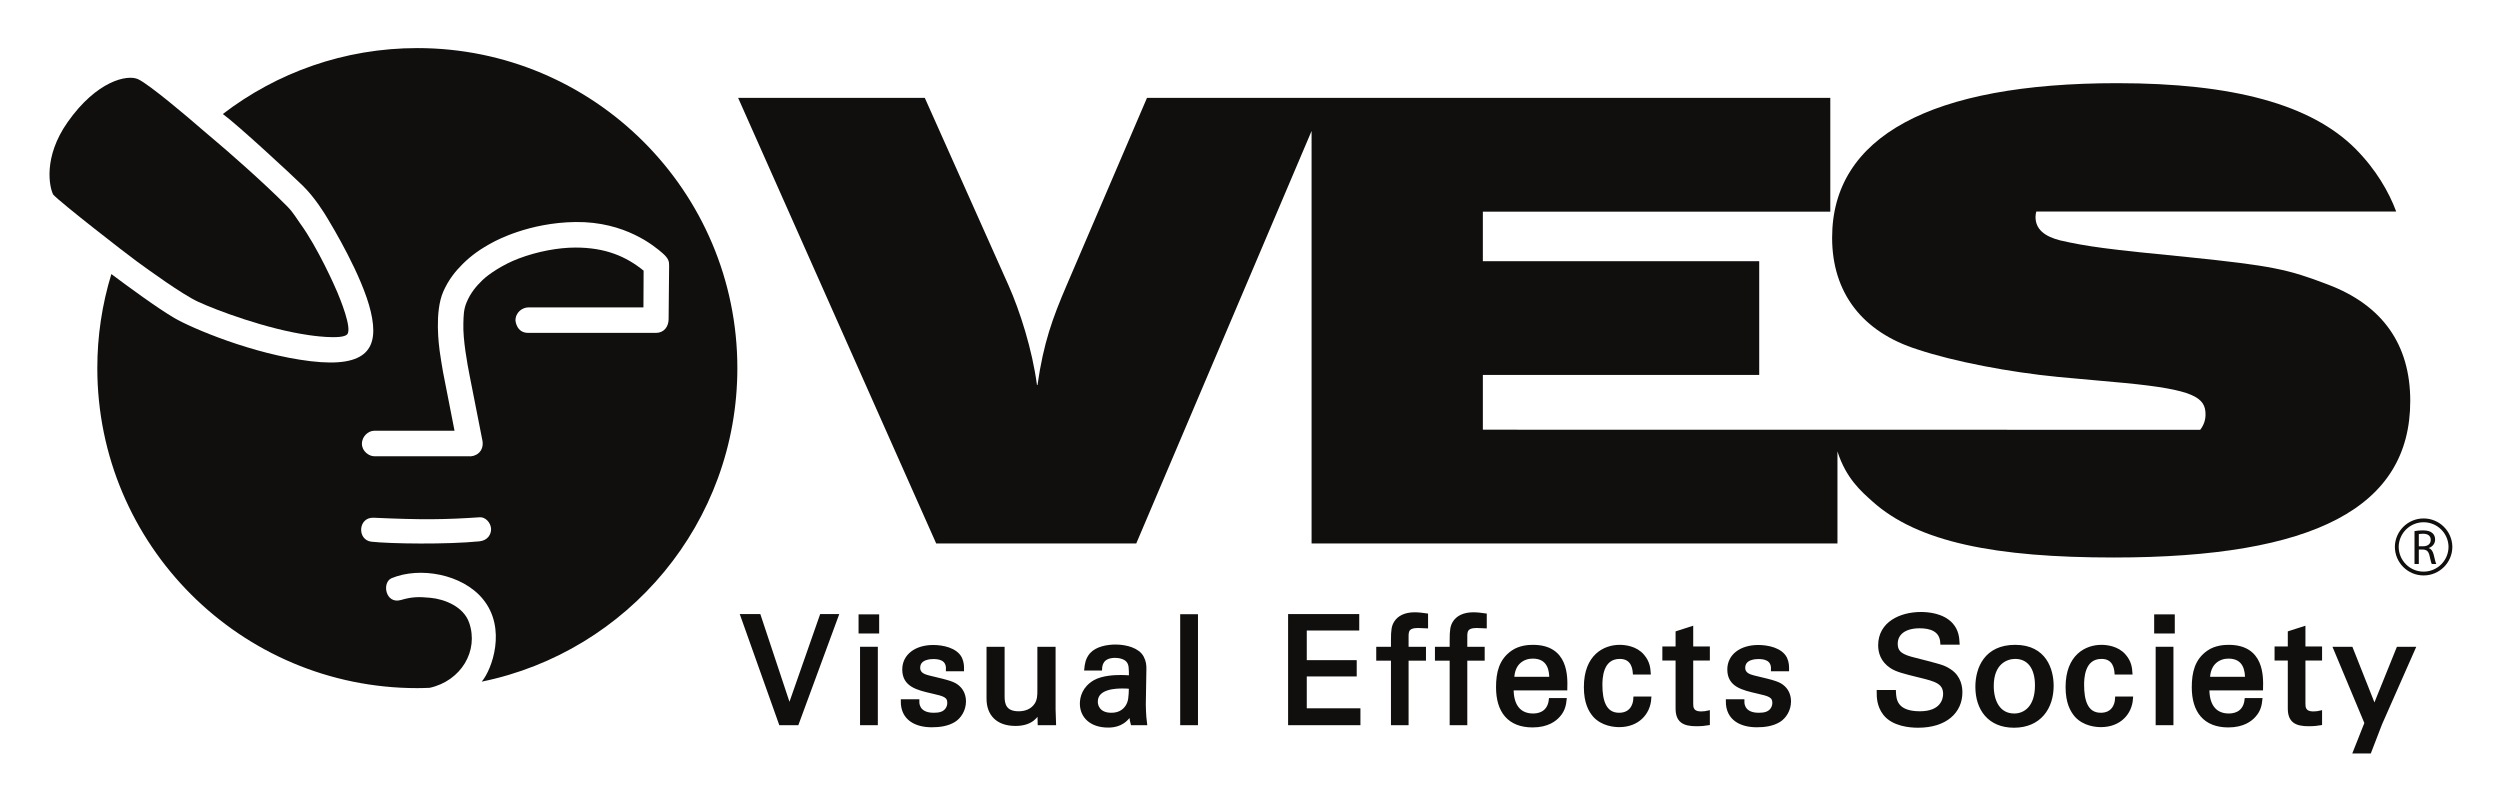
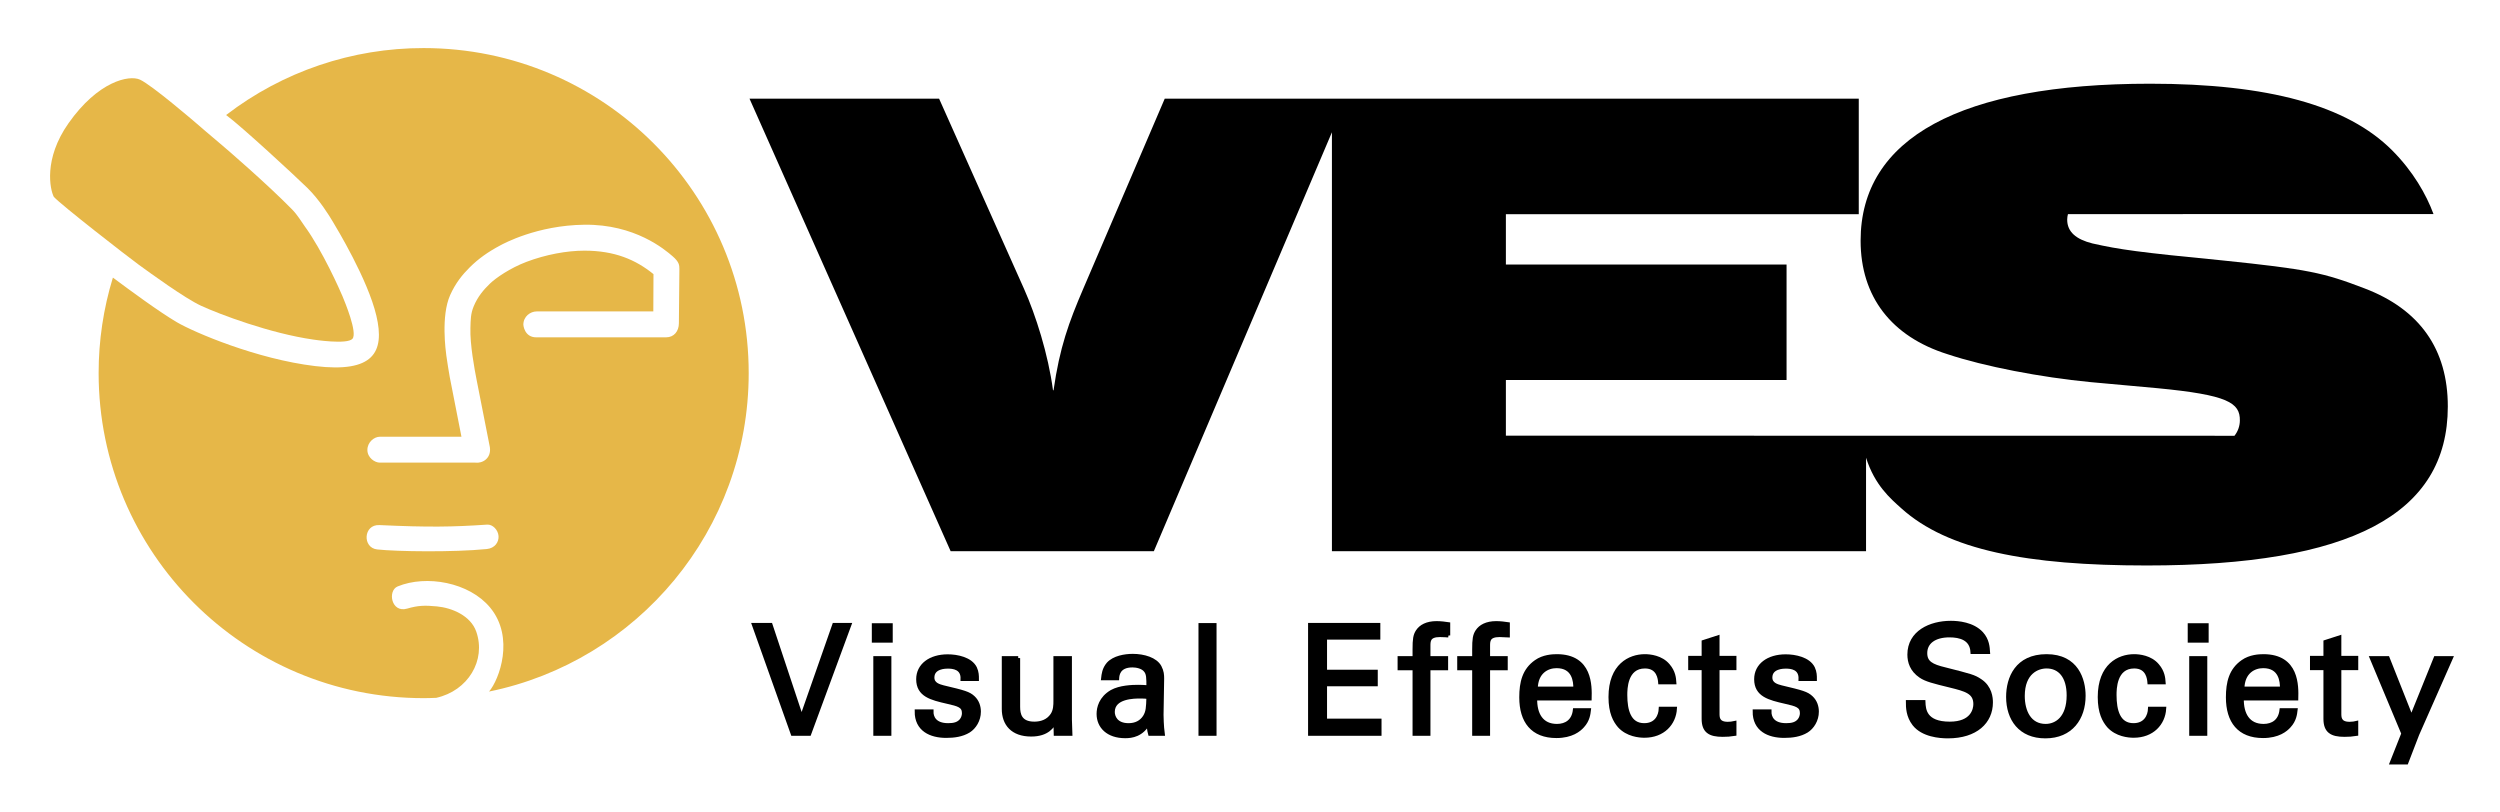
- <svg xmlns="http://www.w3.org/2000/svg" role="img" viewBox="-17.32 -16.82 874.64 280.14">
-   <path fill="#100f0d" fill-rule="evenodd" d="M212.19 99.641h-44.725c-4.166 0-4.445-4.338-4.445-4.338 0-2.872 2.43-4.586 4.584-4.586h40.188c0-.834.059-12.244.059-12.848-6.158-5-13.392-8.081-23.81-8.081-6.012 0-13.28 1.337-19.909 3.844-5.693 2.153-10.603 5.573-12.57 7.467-2.222 2.133-4.277 4.55-5.66 7.916-1.045 2.537-1.02 4.524-1.111 7.361-.184 5.697 1.412 14.23 2.153 18.022.739 3.8 4.548 23.093 4.548 23.093.552 3.866-2.597 5.644-5.027 5.31h-32.892c-1.737 0-4.271-1.696-4.271-4.372 0-2.673 2.325-4.55 4.306-4.55h28.093c-.176-.936-3.82-19.375-4.03-20.556-.208-1.18-1.008-5.938-1.18-7.398-.174-1.457-1.91-13.61 1.318-20.834 1.87-4.178 4.236-7.058 6.738-9.548 3.009-2.992 6.316-5.336 10.522-7.57 1.111-.592 12.639-6.912 28.959-7.118 17.43-.223 27.745 8.542 30.455 10.902 2.201 1.922 2.292 2.988 2.292 4.342 0 1.353-.175 15.938-.175 18.681 0 2.743-1.667 4.861-4.41 4.861zm-61.774 72.926c-11.457 1.14-31.01.868-37.747.137-5.139-.557-4.791-8.647.754-8.392 16.877.776 25.182.656 37.134-.162 1.874-.13 3.771 1.8 3.92 3.938.144 2.055-1.236 4.195-4.061 4.479zM128.687.004c-25.597 0-49.183 8.599-68.043 23.055l.09.084C65.917 26.94 84.44 44.07 88.606 48.145c4.166 4.075 7.594 9.63 8.797 11.667 1.203 2.04 12.037 19.816 15 32.41 2.964 12.594-1.018 19.723-21.112 17.317-20.094-2.408-41.578-11.574-47.598-15.094-6.016-3.518-16.203-11.018-22.037-15.37l-.015-.01a111.935 111.935 0 0 0-4.914 32.9c0 61.832 50.126 111.96 111.96 111.96 1.453 0 2.889-.052 4.326-.108 10.951-2.428 17.255-12.92 13.791-22.813-1.947-5.554-8.452-8.195-13.544-8.681-4.172-.398-6.458-.347-10.279.764-5.468 1.586-6.804-6.182-3.262-7.642 9.861-4.06 24.654-1.46 31.877 7.293 8.505 10.3 3.155 24.774-.387 28.92 51.042-10.42 89.439-55.571 89.439-109.693 0-61.834-50.125-111.961-111.96-111.961" />
-   <path fill="#100f0d" fill-rule="evenodd" d="M51.983 88.752c6.314 2.917 23.798 9.535 38.705 11.667 0 0 11.669 1.804 13.474-.279 1.806-2.084-2.64-12.735-3.426-14.63-.787-1.898-6.897-15.743-13.056-24.17-1.119-1.53-2.377-3.77-4.305-5.743-8.612-8.796-22.972-21.189-24.68-22.59-2.081-1.716-8.665-7.396-8.665-7.396S35.037 12.725 30.963 10.873c-3.746-1.702-14.448.558-24.633 15.05-8.656 12.316-6.342 22.824-5.046 25.324 2.502 2.778 25.373 20.556 29.26 23.381 3.89 2.824 15.838 11.53 21.439 14.124" />
-   <path fill="#100f0d" d="M797.117 82.733c-14.025-5.37-19.426-6.548-48.908-9.596-28.804-2.794-35.36-3.737-44.713-5.841-5.615-1.415-8.677-3.975-8.677-8.199 0-.66.109-1.288.258-1.901L821 57.18c-2.498-6.737-7.022-14.7-14.27-21.972-15.446-15.439-42.617-22.93-83.35-22.93-65.312 0-99.723 18.722-99.723 54.075 0 19.208 10.539 33.014 29.967 39.108 12.634 4.207 32.078 7.946 49.142 9.596l23.19 2.104c24.109 2.325 28.46 4.971 28.341 11.2-.032 1.9-.667 3.644-1.86 5.184l-250.97-.033V114.35h96.683V74.552h-96.684V57.228H623.02V17.429H383.956l-28.097 65.54c-4.916 11.466-8.1 20.135-10.204 34.899h-.19c-1.637-12.407-5.992-25.993-9.965-34.899l-29.27-65.54h-65.31l69.29 155.882h69.997l61.337-144.307v144.307h183.981v-32.198c3.031 9.487 8.339 13.995 12.187 17.451 15.943 14.37 43.293 19.662 84.497 19.662 70.244 0 103.712-17.558 103.712-54.769 0-19.645-9.596-33.466-28.804-40.724M261.515 236.226h-5.72l-13.364-37.542h5.772l10.66 32.083 11.232-32.083h5.252l-13.832 37.542" />
-   <path fill="none" stroke="#100f0d" stroke-width="1.333" d="M261.515 236.226h-5.72l-13.364-37.542h5.772l10.66 32.083 11.232-32.083h5.252z" />
-   <path fill="#100f0d" d="M284.239 210.123h4.888v26.103h-4.888zm-.52-11.336h5.876v5.356h-5.876v-5.356" />
-   <path fill="none" stroke="#100f0d" stroke-width="1.333" d="M284.239 210.123h4.888v26.103h-4.888zm-.52-11.336h5.876v5.356h-5.876z" />
-   <path fill="#100f0d" d="M303.635 228.479c-.052 1.976.988 4.732 5.72 4.732 2.028 0 3.536-.364 4.576-1.664.52-.676.832-1.56.832-2.444 0-2.548-1.82-3.015-5.72-3.9-5.46-1.248-10.036-2.339-10.036-7.8 0-4.784 4.16-7.904 10.192-7.904 3.276 0 7.852.936 9.412 4.056.676 1.456.676 2.704.676 3.795h-4.992c.156-3.951-3.276-4.262-5.044-4.262-.728 0-5.304 0-5.304 3.743 0 2.392 2.34 2.964 3.692 3.328 7.228 1.716 8.788 2.132 10.348 3.588 1.456 1.352 1.976 3.173 1.976 4.836 0 2.912-1.612 5.408-3.536 6.604-2.288 1.404-5.044 1.768-7.748 1.768-5.304 0-10.244-2.184-10.192-8.476h5.148" />
-   <path fill="none" stroke="#100f0d" stroke-width="1.333" d="M303.635 228.479c-.052 1.976.988 4.732 5.72 4.732 2.028 0 3.536-.364 4.576-1.664.52-.676.832-1.56.832-2.444 0-2.548-1.82-3.015-5.72-3.9-5.46-1.248-10.036-2.339-10.036-7.8 0-4.784 4.16-7.904 10.192-7.904 3.276 0 7.852.936 9.412 4.056.676 1.456.676 2.704.676 3.795h-4.992c.156-3.951-3.276-4.262-5.044-4.262-.728 0-5.304 0-5.304 3.743 0 2.392 2.34 2.964 3.692 3.328 7.228 1.716 8.788 2.132 10.348 3.588 1.456 1.352 1.976 3.173 1.976 4.836 0 2.912-1.612 5.408-3.536 6.604-2.288 1.404-5.044 1.768-7.748 1.768-5.304 0-10.244-2.184-10.192-8.476z" />
-   <path fill="#100f0d" d="M333.483 210.123v16.797c0 2.547.572 5.77 5.564 5.77 2.444 0 4.73-.831 6.136-2.911 1.092-1.56 1.092-3.588 1.092-4.888v-14.768h5.042v21.215c0 .52.104 3.433.156 4.888h-5.094l-.104-4.471c-.938 1.82-2.704 4.732-8.322 4.732-6.448 0-9.462-3.692-9.462-8.84v-17.524h4.992" />
-   <path fill="none" stroke="#100f0d" stroke-width="1.333" d="M333.483 210.123v16.797c0 2.547.572 5.77 5.564 5.77 2.444 0 4.73-.831 6.136-2.911 1.092-1.56 1.092-3.588 1.092-4.888v-14.768h5.042v21.215c0 .52.104 3.433.156 4.888h-5.094l-.104-4.471c-.938 1.82-2.704 4.732-8.322 4.732-6.448 0-9.462-3.692-9.462-8.84v-17.524z" />
-   <path fill="#100f0d" d="M375.499 223.383c-1.978 0-9.414 0-9.414 5.304 0 1.663 1.04 4.524 5.41 4.524 2.494 0 4.366-.988 5.562-2.808 1.092-1.768 1.144-3.224 1.248-6.865a21.695 21.695 0 0 0-2.806-.155zm3.378 12.843c-.364-1.3-.468-2.547-.468-3.9-2.34 4.317-5.876 4.733-8.06 4.733-5.98 0-9.204-3.38-9.204-7.697 0-2.08.728-5.407 4.578-7.643 2.806-1.56 6.968-1.716 9.046-1.716 1.248 0 2.028.052 3.536.156 0-3.224 0-4.627-.936-5.772-.988-1.3-3.118-1.716-4.524-1.716-4.94 0-5.2 3.38-5.252 4.42h-4.888c.156-1.353.312-3.17 1.822-4.94 1.974-2.183 5.668-2.808 8.422-2.808 3.796 0 7.852 1.195 9.256 3.85.832 1.559.884 2.806.884 4.003l-.208 12.479c0 .416.052 3.9.416 6.551h-4.42" />
-   <path fill="none" stroke="#100f0d" stroke-width="1.333" d="M375.499 223.383c-1.978 0-9.414 0-9.414 5.304 0 1.663 1.04 4.524 5.41 4.524 2.494 0 4.366-.988 5.562-2.808 1.092-1.768 1.144-3.224 1.248-6.865a21.695 21.695 0 0 0-2.806-.155zm3.378 12.843c-.364-1.3-.468-2.547-.468-3.9-2.34 4.317-5.876 4.733-8.06 4.733-5.98 0-9.204-3.38-9.204-7.697 0-2.08.728-5.407 4.578-7.643 2.806-1.56 6.968-1.716 9.046-1.716 1.248 0 2.028.052 3.536.156 0-3.224 0-4.627-.936-5.772-.988-1.3-3.118-1.716-4.524-1.716-4.94 0-5.2 3.38-5.252 4.42h-4.888c.156-1.353.312-3.17 1.822-4.94 1.974-2.183 5.668-2.808 8.422-2.808 3.796 0 7.852 1.195 9.256 3.85.832 1.559.884 2.806.884 4.003l-.208 12.479c0 .416.052 3.9.416 6.551z" />
-   <path fill="#100f0d" d="M396.245 198.735h4.888v37.491h-4.888v-37.491" />
-   <path fill="none" stroke="#100f0d" stroke-width="1.333" d="M396.245 198.735h4.888v37.491h-4.888z" />
-   <path fill="#100f0d" d="M433.996 198.684h23.557v4.419h-18.357v11.701h17.472v4.367h-17.472v12.48h18.772v4.575h-23.972v-37.542" />
-   <path fill="none" stroke="#100f0d" stroke-width="1.333" d="M433.996 198.684h23.557v4.419h-18.357v11.701h17.472v4.367h-17.472v12.48h18.772v4.575h-23.972z" />
-   <path fill="#100f0d" d="M481.63 202.323a47.27 47.27 0 0 0-2.86-.104c-3.954 0-3.954 1.977-3.954 3.796v4.108h6.084v3.536h-6.084v22.567h-4.836V213.66h-5.148v-3.536h5.148v-2.964c0-3.588.21-4.888 1.092-6.239 1.093-1.665 3.172-2.861 6.552-2.861 1.404 0 2.963.208 4.005.364v3.9" />
-   <path fill="none" stroke="#100f0d" stroke-width="1.333" d="M481.63 202.323a47.27 47.27 0 0 0-2.86-.104c-3.954 0-3.954 1.977-3.954 3.796v4.108h6.084v3.536h-6.084v22.567h-4.836V213.66h-5.148v-3.536h5.148v-2.964c0-3.588.21-4.888 1.092-6.239 1.093-1.665 3.172-2.861 6.552-2.861 1.404 0 2.963.208 4.005.364z" />
-   <path fill="#100f0d" d="M502.168 202.323a47.23 47.23 0 0 0-2.86-.104c-3.952 0-3.952 1.977-3.952 3.796v4.108h6.083v3.536h-6.083v22.567h-4.836V213.66h-5.15v-3.536h5.15v-2.964c0-3.588.208-4.888 1.09-6.239 1.094-1.665 3.173-2.861 6.553-2.861 1.404 0 2.964.208 4.005.364v3.9" />
-   <path fill="none" stroke="#100f0d" stroke-width="1.333" d="M502.168 202.323a47.23 47.23 0 0 0-2.86-.104c-3.952 0-3.952 1.977-3.952 3.796v4.108h6.083v3.536h-6.083v22.567h-4.836V213.66h-5.15v-3.536h5.15v-2.964c0-3.588.208-4.888 1.09-6.239 1.094-1.665 3.173-2.861 6.553-2.861 1.404 0 2.964.208 4.005.364z" />
-   <path fill="#100f0d" d="M525.361 220.626c.05-2.495-.417-7.695-6.448-7.695-3.174 0-7.021 1.924-7.125 7.695zm-13.781 3.433c-.105 5.408 2.132 9.412 7.487 9.412 3.172 0 5.721-1.664 6.137-5.408h4.888c-.156 1.3-.364 3.432-2.236 5.46-1.144 1.3-3.745 3.484-8.995 3.484-8.217 0-12.117-5.096-12.117-13.364 0-5.148 1.039-9.412 5.148-12.272 2.495-1.768 5.615-1.924 7.123-1.924 11.7 0 11.44 10.348 11.336 14.612H511.58" />
-   <path fill="none" stroke="#100f0d" stroke-width="1.333" d="M525.361 220.626c.05-2.495-.417-7.695-6.448-7.695-3.174 0-7.021 1.924-7.125 7.695zm-13.781 3.433c-.105 5.408 2.132 9.412 7.487 9.412 3.172 0 5.721-1.664 6.137-5.408h4.888c-.156 1.3-.364 3.432-2.236 5.46-1.144 1.3-3.745 3.484-8.995 3.484-8.217 0-12.117-5.096-12.117-13.364 0-5.148 1.039-9.412 5.148-12.272 2.495-1.768 5.615-1.924 7.123-1.924 11.7 0 11.44 10.348 11.336 14.612z" />
-   <path fill="#100f0d" d="M554.583 218.495c-.106-1.196-.47-5.46-5.202-5.46-6.757 0-6.757 7.852-6.757 9.829 0 5.355 1.299 10.347 6.5 10.347 4.159 0 5.563-3.12 5.667-5.668h4.94c-.314 5.095-4.107 9.36-10.555 9.36-1.768 0-5.825-.365-8.581-3.38-1.56-1.82-3.12-4.576-3.12-9.985 0-10.867 6.657-14.091 11.854-14.091 1.716 0 5.618.364 8.008 3.224 1.924 2.236 2.08 4.367 2.186 5.824h-4.94" />
-   <path fill="none" stroke="#100f0d" stroke-width="1.333" d="M554.583 218.495c-.106-1.196-.47-5.46-5.202-5.46-6.757 0-6.757 7.852-6.757 9.829 0 5.355 1.299 10.347 6.5 10.347 4.159 0 5.563-3.12 5.667-5.668h4.94c-.314 5.095-4.107 9.36-10.555 9.36-1.768 0-5.825-.365-8.581-3.38-1.56-1.82-3.12-4.576-3.12-9.985 0-10.867 6.657-14.091 11.854-14.091 1.716 0 5.618.364 8.008 3.224 1.924 2.236 2.08 4.367 2.186 5.824z" />
-   <path fill="#100f0d" d="M564.93 210.019h4.629v-5.46l4.836-1.56v7.02h5.822v3.588h-5.822v15.652c0 1.3 0 3.484 3.484 3.484.986 0 1.925-.156 2.338-.26v3.796c-.882.156-2.286.312-4.054.312-4.471 0-6.604-1.3-6.604-5.565v-17.42h-4.628v-3.587" />
-   <path fill="none" stroke="#100f0d" stroke-width="1.333" d="M564.93 210.019h4.629v-5.46l4.836-1.56v7.02h5.822v3.588h-5.822v15.652c0 1.3 0 3.484 3.484 3.484.986 0 1.925-.156 2.338-.26v3.796c-.882.156-2.286.312-4.054.312-4.471 0-6.604-1.3-6.604-5.565v-17.42h-4.628z" />
-   <path fill="#100f0d" d="M592.283 228.479c-.052 1.976.986 4.732 5.718 4.732 2.028 0 3.536-.364 4.576-1.664.52-.676.834-1.56.834-2.444 0-2.548-1.822-3.015-5.722-3.9-5.458-1.248-10.034-2.339-10.034-7.8 0-4.784 4.158-7.904 10.19-7.904 3.276 0 7.851.936 9.411 4.056.677 1.456.677 2.704.677 3.795h-4.992c.156-3.951-3.276-4.262-5.044-4.262-.726 0-5.305 0-5.305 3.743 0 2.392 2.341 2.964 3.693 3.328 7.23 1.716 8.79 2.132 10.35 3.588 1.454 1.352 1.976 3.173 1.976 4.836 0 2.912-1.612 5.408-3.536 6.604-2.29 1.404-5.046 1.768-7.748 1.768-5.304 0-10.244-2.184-10.192-8.476h5.148" />
-   <path fill="none" stroke="#100f0d" stroke-width="1.333" d="M592.283 228.479c-.052 1.976.986 4.732 5.718 4.732 2.028 0 3.536-.364 4.576-1.664.52-.676.834-1.56.834-2.444 0-2.548-1.822-3.015-5.722-3.9-5.458-1.248-10.034-2.339-10.034-7.8 0-4.784 4.158-7.904 10.19-7.904 3.276 0 7.851.936 9.411 4.056.677 1.456.677 2.704.677 3.795h-4.992c.156-3.951-3.276-4.262-5.044-4.262-.726 0-5.305 0-5.305 3.743 0 2.392 2.341 2.964 3.693 3.328 7.23 1.716 8.79 2.132 10.35 3.588 1.454 1.352 1.976 3.173 1.976 4.836 0 2.912-1.612 5.408-3.536 6.604-2.29 1.404-5.046 1.768-7.748 1.768-5.304 0-10.244-2.184-10.192-8.476z" />
-   <path fill="#100f0d" d="M645.321 225.255c.104 2.6.418 7.436 9.047 7.436 7.803 0 8.79-4.836 8.79-6.708 0-4.212-3.38-5.045-8.633-6.343-5.72-1.405-8.266-2.03-10.19-3.33-3.068-2.08-3.902-4.887-3.902-7.384 0-7.643 7.23-10.971 14.3-10.971 2.498 0 7.542.416 10.558 3.692 2.077 2.288 2.181 4.836 2.286 6.396h-5.406c-.26-4.679-4.214-5.72-7.904-5.72-5.2 0-8.32 2.34-8.32 6.084 0 3.328 2.182 4.472 6.76 5.565 8.942 2.287 9.93 2.495 12.114 3.95 3.484 2.289 3.746 5.928 3.746 7.489 0 6.656-5.202 11.7-14.82 11.7-2.86 0-8.686-.468-11.65-4.264-2.132-2.756-2.184-5.772-2.184-7.592h5.408" />
-   <path fill="none" stroke="#100f0d" stroke-width="1.333" d="M645.321 225.255c.104 2.6.418 7.436 9.047 7.436 7.803 0 8.79-4.836 8.79-6.708 0-4.212-3.38-5.045-8.633-6.343-5.72-1.405-8.266-2.03-10.19-3.33-3.068-2.08-3.902-4.887-3.902-7.384 0-7.643 7.23-10.971 14.3-10.971 2.498 0 7.542.416 10.558 3.692 2.077 2.288 2.181 4.836 2.286 6.396h-5.406c-.26-4.679-4.214-5.72-7.904-5.72-5.2 0-8.32 2.34-8.32 6.084 0 3.328 2.182 4.472 6.76 5.565 8.942 2.287 9.93 2.495 12.114 3.95 3.484 2.289 3.746 5.928 3.746 7.489 0 6.656-5.202 11.7-14.82 11.7-2.86 0-8.686-.468-11.65-4.264-2.132-2.756-2.184-5.772-2.184-7.592z" />
-   <path fill="#100f0d" d="M687.39 233.47c3.693 0 7.903-2.651 7.903-10.503 0-6.5-3.016-9.932-7.592-9.932-3.118 0-8.164 1.976-8.164 10.14 0 5.357 2.29 10.296 7.852 10.296zm.311-24.023c10.451 0 12.792 8.216 12.792 13.676 0 7.644-4.314 13.988-13.208 13.988-8.633 0-12.844-5.98-12.844-13.624 0-6.449 3.016-14.04 13.26-14.04" />
-   <path fill="none" stroke="#100f0d" stroke-width="1.333" d="M687.39 233.47c3.693 0 7.903-2.651 7.903-10.503 0-6.5-3.016-9.932-7.592-9.932-3.118 0-8.164 1.976-8.164 10.14 0 5.357 2.29 10.296 7.852 10.296zm.311-24.023c10.451 0 12.792 8.216 12.792 13.676 0 7.644-4.314 13.988-13.208 13.988-8.633 0-12.844-5.98-12.844-13.624 0-6.449 3.016-14.04 13.26-14.04z" />
-   <path fill="#100f0d" d="M723.113 218.495c-.104-1.196-.469-5.46-5.2-5.46-6.761 0-6.761 7.852-6.761 9.829 0 5.355 1.3 10.347 6.5 10.347 4.159 0 5.565-3.12 5.67-5.668h4.937c-.31 5.095-4.107 9.36-10.555 9.36-1.768 0-5.823-.365-8.58-3.38-1.56-1.82-3.12-4.576-3.12-9.985 0-10.867 6.656-14.091 11.857-14.091 1.716 0 5.614.364 8.007 3.224 1.925 2.236 2.081 4.367 2.185 5.824h-4.94" />
-   <path fill="none" stroke="#100f0d" stroke-width="1.333" d="M723.113 218.495c-.104-1.196-.469-5.46-5.2-5.46-6.761 0-6.761 7.852-6.761 9.829 0 5.355 1.3 10.347 6.5 10.347 4.159 0 5.565-3.12 5.67-5.668h4.937c-.31 5.095-4.107 9.36-10.555 9.36-1.768 0-5.823-.365-8.58-3.38-1.56-1.82-3.12-4.576-3.12-9.985 0-10.867 6.656-14.091 11.857-14.091 1.716 0 5.614.364 8.007 3.224 1.925 2.236 2.081 4.367 2.185 5.824z" />
-   <path fill="#100f0d" d="M737.517 210.123h4.888v26.103h-4.888zm-.521-11.336h5.877v5.356h-5.877v-5.356" />
-   <path fill="none" stroke="#100f0d" stroke-width="1.333" d="M737.517 210.123h4.888v26.103h-4.888zm-.521-11.336h5.877v5.356h-5.877z" />
-   <path fill="#100f0d" d="M768.77 220.626c.049-2.495-.417-7.695-6.449-7.695-3.174 0-7.02 1.924-7.125 7.695zm-13.782 3.433c-.104 5.408 2.133 9.412 7.487 9.412 3.172 0 5.721-1.664 6.138-5.408h4.888c-.156 1.3-.364 3.432-2.237 5.46-1.143 1.3-3.744 3.484-8.995 3.484-8.216 0-12.117-5.096-12.117-13.364 0-5.148 1.04-9.412 5.15-12.272 2.494-1.768 5.614-1.924 7.12-1.924 11.702 0 11.44 10.348 11.337 14.612h-18.771" />
-   <path fill="none" stroke="#100f0d" stroke-width="1.333" d="M768.77 220.626c.049-2.495-.417-7.695-6.449-7.695-3.174 0-7.02 1.924-7.125 7.695zm-13.782 3.433c-.104 5.408 2.133 9.412 7.487 9.412 3.172 0 5.721-1.664 6.138-5.408h4.888c-.156 1.3-.364 3.432-2.237 5.46-1.143 1.3-3.744 3.484-8.995 3.484-8.216 0-12.117-5.096-12.117-13.364 0-5.148 1.04-9.412 5.15-12.272 2.494-1.768 5.614-1.924 7.12-1.924 11.702 0 11.44 10.348 11.337 14.612z" />
-   <path fill="#100f0d" d="M779.116 210.019h4.63v-5.46l4.837-1.56v7.02h5.822v3.588h-5.822v15.652c0 1.3 0 3.484 3.481 3.484.99 0 1.924-.156 2.341-.26v3.796c-.885.156-2.289.312-4.057.312-4.472 0-6.601-1.3-6.601-5.565v-17.42h-4.631v-3.587" />
-   <path fill="none" stroke="#100f0d" stroke-width="1.333" d="M779.116 210.019h4.63v-5.46l4.837-1.56v7.02h5.822v3.588h-5.822v15.652c0 1.3 0 3.484 3.481 3.484.99 0 1.924-.156 2.341-.26v3.796c-.885.156-2.289.312-4.057.312-4.472 0-6.601-1.3-6.601-5.565v-17.42h-4.631z" />
-   <path fill="#100f0d" d="M815.413 236.383l-3.745 9.724h-5.044l3.953-9.984-10.87-26h5.513l8.164 20.592 8.32-20.592h5.303l-11.594 26.26" />
-   <path fill="none" stroke="#100f0d" stroke-width="1.333" d="M815.413 236.383l-3.745 9.724h-5.044l3.953-9.984-10.87-26h5.513l8.164 20.592 8.32-20.592h5.303z" />
-   <path fill="#100f0d" d="M828.917 174.299h1.544c1.612 0 2.634-.884 2.634-2.219 0-1.508-1.091-2.167-2.686-2.167-.728 0-1.23.07-1.492.137zm-1.506-5.306c.762-.156 1.872-.258 2.894-.258 1.612 0 2.668.31 3.396.969.574.503.92 1.301.92 2.219 0 1.526-.988 2.549-2.202 2.965v.05c.885.314 1.421 1.147 1.717 2.36.381 1.627.659 2.756.884 3.206h-1.56c-.19-.33-.45-1.335-.764-2.792-.345-1.612-.988-2.219-2.356-2.27h-1.423v5.062h-1.506v-11.51" />
-   <path fill="none" stroke="#100f0d" stroke-width="1.333" d="M839.981 174.45c0 5.185-4.204 9.387-9.389 9.387a9.388 9.388 0 0 1-9.388-9.388 9.39 9.39 0 0 1 18.777 0z" />
+ <svg xmlns="http://www.w3.org/2000/svg" role="img" viewBox="-6.25 -6.00 312.00 101.25">
+   <path fill="#e6b748" fill-rule="evenodd" d="M76.878 36.1H60.674c-1.51 0-1.61-1.572-1.61-1.572 0-1.041.88-1.662 1.66-1.662h14.56c0-.303.021-4.436.021-4.655-2.23-1.81-4.851-2.929-8.627-2.929-2.177 0-4.81.485-7.213 1.393-2.062.78-3.841 2.02-4.554 2.707-.805.772-1.55 1.647-2.051 2.867-.377.919-.369 1.64-.402 2.667-.067 2.065.511 5.156.78 6.53.268 1.377 1.648 8.367 1.648 8.367.2 1.4-.941 2.045-1.821 1.923H41.147c-.628 0-1.547-.614-1.547-1.584 0-.967.842-1.648 1.56-1.648h10.179c-.064-.339-1.384-7.02-1.46-7.447-.075-.429-.366-2.151-.427-2.681-.064-.527-.693-4.931.477-7.548.677-1.514 1.535-2.558 2.442-3.46 1.09-1.083 2.287-1.932 3.811-2.742.403-.214 4.58-2.505 10.492-2.58 6.316-.08 10.052 3.096 11.034 3.95.797.697.83 1.083.83 1.574 0 .49-.063 5.775-.063 6.767 0 .995-.603 1.762-1.597 1.762M54.497 62.52c-4.152.415-11.236.317-13.676.05-1.862-.2-1.737-3.132.273-3.04 6.115.282 9.124.238 13.453-.058.68-.046 1.366.652 1.421 1.426.052.744-.447 1.521-1.471 1.623M46.624 0A40.386 40.386 0 0 0 21.97 8.353l.033.03c1.878 1.377 8.59 7.583 10.098 9.06 1.51 1.475 2.751 3.487 3.188 4.227.436.737 4.361 7.178 5.434 11.74 1.074 4.564-.37 7.148-7.65 6.276-7.279-.873-15.063-4.193-17.243-5.469-2.181-1.276-5.872-3.993-7.984-5.569l-.007-.002a40.543 40.543 0 0 0-1.78 11.919c0 22.403 18.161 40.564 40.564 40.564.525 0 1.047-.019 1.568-.039 3.966-.88 6.25-4.68 4.995-8.265-.704-2.012-3.061-2.97-4.906-3.146-1.512-.144-2.34-.127-3.724.277-1.98.575-2.465-2.24-1.182-2.769 3.572-1.471 8.932-.528 11.549 2.642 3.081 3.732 1.142 8.977-.14 10.478 18.492-3.776 32.404-20.135 32.404-39.742C87.188 18.162 69.027 0 46.624 0" />
+   <path fill="#e6b748" fill-rule="evenodd" d="M18.834 32.154c2.287 1.057 8.621 3.455 14.023 4.227 0 0 4.227.654 4.88-.102.656-.753-.955-4.613-1.24-5.3-.285-.687-2.499-5.704-4.73-8.756-.405-.555-.861-1.366-1.56-2.082-3.12-3.186-8.323-7.676-8.94-8.184-.756-.622-3.142-2.68-3.142-2.68s-5.43-4.668-6.908-5.339c-1.357-.617-5.234.202-8.924 5.453C-.843 13.853-.005 17.66.466 18.565c.905 1.007 9.192 7.448 10.6 8.472 1.41 1.024 5.738 4.177 7.768 5.117" />
+   <path d="M288.8 29.974c-5.08-1.947-7.038-2.374-17.719-3.477-10.437-1.013-12.811-1.354-16.2-2.117-2.035-.511-3.145-1.44-3.145-2.97 0-.24.04-.466.094-.688l45.622-.007c-.904-2.44-2.542-5.326-5.169-7.96-5.596-5.594-15.44-8.308-30.199-8.308-23.663 0-36.13 6.784-36.13 19.592 0 6.959 3.819 11.961 10.857 14.169 4.577 1.524 11.622 2.88 17.805 3.477l8.401.763c8.735.84 10.312 1.8 10.268 4.056a3.092 3.092 0 0 1-.673 1.88l-90.928-.013v-6.943h35.029V27.01h-35.029v-6.277h44.04V6.313H139.11L128.929 30.06c-1.78 4.152-2.934 7.294-3.696 12.642h-.069c-.594-4.494-2.171-9.417-3.61-12.642L110.948 6.312h-23.66L112.39 62.79h25.361l22.223-52.283V62.79h66.658V51.126c1.098 3.436 3.02 5.07 4.415 6.322 5.777 5.206 15.685 7.124 30.613 7.124 25.45 0 37.577-6.363 37.577-19.845 0-7.116-3.478-12.124-10.437-14.753M94.748 85.585h-2.073l-4.841-13.603h2.091l3.862 11.625 4.07-11.625h1.903l-5.012 13.603z" />
+   <path stroke="#000" stroke-width=".483" d="M94.748 85.585h-2.073l-4.841-13.603h2.091l3.862 11.625 4.07-11.625h1.903l-5.012 13.603z" />
+   <path d="M102.982 76.127h1.77v9.459h-1.77v-9.459zm-.19-4.107h2.13v1.942h-2.13V72.02z" />
+   <path stroke="#000" stroke-width=".483" d="M102.981 76.127h1.772v9.459h-1.772v-9.459zm-.187-4.106h2.127v1.94h-2.127v-1.94z" />
+   <path d="M110.008 82.778c-.018.716.358 1.715 2.073 1.715.735 0 1.28-.133 1.658-.603.189-.246.301-.566.301-.885 0-.924-.66-1.093-2.073-1.413-1.977-.454-3.636-.85-3.636-2.827 0-1.734 1.509-2.864 3.693-2.864 1.188 0 2.845.34 3.41 1.47.245.526.245.98.245 1.375h-1.81c.059-1.432-1.186-1.544-1.825-1.544-.264 0-1.923 0-1.923 1.357 0 .866.849 1.072 1.338 1.205 2.619.622 3.185.772 3.75 1.3.526.49.715 1.148.715 1.752 0 1.055-.585 1.958-1.28 2.392-.83.51-1.828.64-2.808.64-1.921 0-3.711-.79-3.693-3.07h1.865z" />
+   <path stroke="#000" stroke-width=".483" d="M110.008 82.778c-.018.716.358 1.715 2.073 1.715.735 0 1.28-.133 1.658-.603.189-.246.301-.566.301-.885 0-.924-.66-1.093-2.073-1.413-1.977-.454-3.636-.85-3.636-2.827 0-1.734 1.509-2.864 3.693-2.864 1.188 0 2.845.34 3.41 1.47.245.526.245.98.245 1.375h-1.81c.059-1.432-1.186-1.544-1.825-1.544-.264 0-1.923 0-1.923 1.357 0 .866.849 1.072 1.338 1.205 2.619.622 3.185.772 3.75 1.3.526.49.715 1.148.715 1.752 0 1.055-.585 1.958-1.28 2.392-.83.51-1.828.64-2.808.64-1.921 0-3.711-.79-3.693-3.07h1.865z" />
+   <path d="M120.822 76.127v6.086c0 .923.208 2.09 2.016 2.09.886 0 1.715-.301 2.223-1.055.397-.564.397-1.299.397-1.77v-5.35h1.826v7.686c0 .188.039 1.243.058 1.772h-1.847l-.037-1.62c-.34.658-.98 1.713-3.016 1.713-2.336 0-3.428-1.338-3.428-3.201v-6.35h1.808z" />
+   <path stroke="#000" stroke-width=".483" d="M120.822 76.127v6.086c0 .923.208 2.09 2.016 2.09.886 0 1.715-.301 2.223-1.055.397-.564.397-1.299.397-1.77v-5.35h1.826v7.686c0 .188.039 1.243.058 1.772h-1.847l-.037-1.62c-.34.658-.98 1.713-3.016 1.713-2.336 0-3.428-1.338-3.428-3.201v-6.35h1.808z" />
+   <path d="M136.045 80.932c-.716 0-3.41 0-3.41 1.921 0 .603.377 1.64 1.96 1.64.904 0 1.581-.358 2.016-1.018.395-.64.414-1.168.452-2.487a7.885 7.885 0 0 0-1.018-.056m1.224 4.654c-.131-.472-.169-.924-.169-1.414-.847 1.564-2.13 1.714-2.92 1.714-2.167 0-3.335-1.224-3.335-2.788 0-.753.264-1.958 1.657-2.77 1.018-.564 2.525-.62 3.279-.62.453 0 .734.018 1.282.056 0-1.168 0-1.678-.34-2.092-.358-.47-1.13-.62-1.64-.62-1.788 0-1.883 1.223-1.902 1.6h-1.771c.057-.49.114-1.149.66-1.79.715-.79 2.054-1.018 3.053-1.018 1.374 0 2.843.434 3.353 1.395.3.566.319 1.018.319 1.45l-.075 4.522c0 .152.019 1.413.151 2.375h-1.602z" />
+   <path stroke="#000" stroke-width=".483" d="M136.045 80.932c-.716 0-3.41 0-3.41 1.921 0 .603.377 1.64 1.96 1.64.904 0 1.581-.358 2.016-1.018.395-.64.414-1.168.452-2.487a7.885 7.885 0 0 0-1.018-.056zm1.224 4.654c-.131-.472-.169-.924-.169-1.414-.847 1.564-2.13 1.714-2.92 1.714-2.167 0-3.335-1.224-3.335-2.788 0-.753.264-1.958 1.657-2.77 1.018-.564 2.525-.62 3.279-.62.453 0 .734.018 1.282.056 0-1.168 0-1.678-.34-2.092-.358-.47-1.13-.62-1.64-.62-1.788 0-1.883 1.223-1.902 1.6h-1.771c.057-.49.114-1.149.66-1.79.715-.79 2.054-1.018 3.053-1.018 1.374 0 2.843.434 3.353 1.395.3.566.319 1.018.319 1.45l-.075 4.522c0 .152.019 1.413.151 2.375h-1.602z" />
+   <path d="M143.561 72.002h1.772v13.584h-1.772V72.002z" />
+   <path stroke="#000" stroke-width=".483" d="M143.562 72.001h1.771v13.584h-1.771V72.001z" />
+   <path d="M157.24 71.983h8.534v1.6h-6.651v4.24h6.33v1.583h-6.33v4.521h6.8v1.659h-8.684V71.983z" />
+   <path stroke="#000" stroke-width=".483" d="M157.24 71.983h8.534v1.6h-6.651v4.24h6.33v1.583h-6.33v4.521h6.8v1.659h-8.684V71.983z" />
+   <path d="M174.497 73.302a17.229 17.229 0 0 0-1.037-.038c-1.432 0-1.432.716-1.432 1.376v1.488h2.205v1.28h-2.205v8.177h-1.75v-8.177h-1.867v-1.28h1.866v-1.074c0-1.3.075-1.771.394-2.26.397-.604 1.15-1.037 2.375-1.037.508 0 1.074.075 1.45.131v1.414z" />
+   <path stroke="#000" stroke-width=".483" d="M174.497 73.302a17.229 17.229 0 0 0-1.037-.038c-1.432 0-1.432.716-1.432 1.376v1.488h2.205v1.28h-2.205v8.177h-1.75v-8.177h-1.867v-1.28h1.866v-1.074c0-1.3.075-1.771.394-2.26.397-.604 1.15-1.037 2.375-1.037.508 0 1.074.075 1.45.131v1.414z" />
+   <path d="M181.938 73.302a17.229 17.229 0 0 0-1.036-.038c-1.432 0-1.432.716-1.432 1.376v1.488h2.204v1.28h-2.204v8.177h-1.751v-8.177h-1.867v-1.28h1.867v-1.074c0-1.3.075-1.771.394-2.26.397-.604 1.149-1.037 2.374-1.037.509 0 1.074.075 1.451.131v1.414z" />
+   <path stroke="#000" stroke-width=".483" d="M181.938 73.302a17.229 17.229 0 0 0-1.036-.038c-1.432 0-1.432.716-1.432 1.376v1.488h2.204v1.28h-2.204v8.177h-1.751v-8.177h-1.867v-1.28h1.867v-1.074c0-1.3.075-1.771.394-2.26.397-.604 1.149-1.037 2.374-1.037.509 0 1.074.075 1.451.131v1.414z" />
+   <path d="M190.341 79.933c.017-.904-.152-2.788-2.336-2.788-1.15 0-2.545.696-2.582 2.788h4.918zm-4.993 1.243c-.038 1.96.774 3.411 2.712 3.411 1.15 0 2.073-.603 2.225-1.96h1.771c-.058.472-.133 1.244-.811 1.979-.415.47-1.357 1.261-3.258 1.261-2.977 0-4.392-1.846-4.392-4.841 0-1.865.377-3.41 1.865-4.446.905-.641 2.036-.698 2.581-.698 4.24 0 4.145 3.75 4.107 5.294h-6.8z" />
+   <path stroke="#000" stroke-width=".483" d="M190.341 79.933c.017-.904-.152-2.788-2.336-2.788-1.15 0-2.545.696-2.582 2.788h4.918zm-4.993 1.243c-.038 1.96.774 3.411 2.712 3.411 1.15 0 2.073-.603 2.225-1.96h1.771c-.058.472-.133 1.244-.811 1.979-.415.47-1.357 1.261-3.258 1.261-2.977 0-4.392-1.846-4.392-4.841 0-1.865.377-3.41 1.865-4.446.905-.641 2.036-.698 2.581-.698 4.24 0 4.145 3.75 4.107 5.294h-6.8z" />
+   <path d="M200.928 79.16c-.037-.432-.17-1.977-1.884-1.977-2.448 0-2.448 2.844-2.448 3.56 0 1.941.47 3.749 2.355 3.749 1.507 0 2.015-1.13 2.052-2.053h1.79c-.112 1.846-1.488 3.39-3.824 3.39-.64 0-2.11-.13-3.108-1.223-.566-.66-1.13-1.659-1.13-3.618 0-3.938 2.41-5.106 4.295-5.106.622 0 2.034.132 2.9 1.168.698.812.755 1.584.792 2.11h-1.79z" />
+   <path stroke="#000" stroke-width=".483" d="M200.928 79.16c-.037-.432-.17-1.977-1.884-1.977-2.448 0-2.448 2.844-2.448 3.56 0 1.941.47 3.749 2.355 3.749 1.507 0 2.015-1.13 2.052-2.053h1.79c-.112 1.846-1.488 3.39-3.824 3.39-.64 0-2.11-.13-3.108-1.223-.566-.66-1.13-1.659-1.13-3.618 0-3.938 2.41-5.106 4.295-5.106.622 0 2.034.132 2.9 1.168.698.812.755 1.584.792 2.11h-1.79z" />
+   <path d="M204.678 76.09h1.677v-1.978l1.751-.566v2.544h2.11v1.3h-2.11v5.67c0 .471 0 1.262 1.263 1.262a3.9 3.9 0 0 0 .848-.094v1.376a8.77 8.77 0 0 1-1.47.113c-1.62 0-2.392-.47-2.392-2.015V77.39h-1.677v-1.3z" />
+   <path stroke="#000" stroke-width=".483" d="M204.678 76.09h1.677v-1.978l1.751-.566v2.544h2.11v1.3h-2.11v5.67c0 .471 0 1.262 1.263 1.262a3.9 3.9 0 0 0 .848-.094v1.376a8.77 8.77 0 0 1-1.47.113c-1.62 0-2.392-.47-2.392-2.015V77.39h-1.677v-1.3z" />
+   <path d="M214.587 82.778c-.019.716.358 1.715 2.072 1.715.736 0 1.282-.133 1.658-.603.188-.246.302-.566.302-.885 0-.924-.66-1.093-2.073-1.413-1.978-.454-3.636-.85-3.636-2.827 0-1.734 1.507-2.864 3.692-2.864 1.187 0 2.846.34 3.41 1.47.245.526.245.98.245 1.375h-1.808c.056-1.432-1.187-1.544-1.828-1.544-.263 0-1.921 0-1.921 1.357 0 .866.847 1.072 1.338 1.205 2.619.622 3.185.772 3.749 1.3.527.49.716 1.148.716 1.752 0 1.055-.585 1.958-1.28 2.392-.83.51-1.828.64-2.808.64-1.922 0-3.712-.79-3.693-3.07h1.865z" />
+   <path stroke="#000" stroke-width=".483" d="M214.587 82.778c-.019.716.358 1.715 2.072 1.715.736 0 1.282-.133 1.658-.603.188-.246.302-.566.302-.885 0-.924-.66-1.093-2.073-1.413-1.978-.454-3.636-.85-3.636-2.827 0-1.734 1.507-2.864 3.692-2.864 1.187 0 2.846.34 3.41 1.47.245.526.245.98.245 1.375h-1.808c.056-1.432-1.187-1.544-1.828-1.544-.263 0-1.921 0-1.921 1.357 0 .866.847 1.072 1.338 1.205 2.619.622 3.185.772 3.749 1.3.527.49.716 1.148.716 1.752 0 1.055-.585 1.958-1.28 2.392-.83.51-1.828.64-2.808.64-1.922 0-3.712-.79-3.693-3.07h1.865z" />
+   <path d="M233.804 81.61c.037.941.151 2.694 3.278 2.694 2.826 0 3.183-1.753 3.183-2.43 0-1.526-1.224-1.827-3.127-2.3-2.073-.508-2.995-.733-3.692-1.205-1.112-.753-1.414-1.771-1.414-2.675 0-2.768 2.62-3.975 5.181-3.975.905 0 2.733.151 3.826 1.338.752.828.79 1.752.828 2.317h-1.959c-.095-1.695-1.527-2.072-2.864-2.072-1.883 0-3.014.848-3.014 2.203 0 1.205.79 1.621 2.45 2.017 3.24.828 3.597.903 4.388 1.432 1.264.828 1.357 2.146 1.357 2.712 0 2.41-1.883 4.24-5.37 4.24-1.035 0-3.145-.17-4.22-1.546-.773-.998-.792-2.09-.792-2.75h1.96z" />
+   <path stroke="#000" stroke-width=".483" d="M233.804 81.61c.037.941.151 2.694 3.278 2.694 2.826 0 3.183-1.753 3.183-2.43 0-1.526-1.224-1.827-3.127-2.3-2.073-.508-2.995-.733-3.692-1.205-1.112-.753-1.414-1.771-1.414-2.675 0-2.768 2.62-3.975 5.181-3.975.905 0 2.733.151 3.826 1.338.752.828.79 1.752.828 2.317h-1.959c-.095-1.695-1.527-2.072-2.864-2.072-1.883 0-3.014.848-3.014 2.203 0 1.205.79 1.621 2.45 2.017 3.24.828 3.597.903 4.388 1.432 1.264.828 1.357 2.146 1.357 2.712 0 2.41-1.883 4.24-5.37 4.24-1.035 0-3.145-.17-4.22-1.546-.773-.998-.792-2.09-.792-2.75h1.96z" />
+   <path d="M249.045 84.586c1.338 0 2.864-.96 2.864-3.805 0-2.356-1.093-3.599-2.751-3.599-1.129 0-2.958.716-2.958 3.674 0 1.94.83 3.73 2.845 3.73m.113-8.704c3.786 0 4.635 2.978 4.635 4.955 0 2.77-1.563 5.069-4.785 5.069-3.129 0-4.654-2.167-4.654-4.936 0-2.337 1.092-5.088 4.804-5.088" />
+   <path stroke="#000" stroke-width=".483" d="M249.045 84.586c1.338 0 2.864-.96 2.864-3.805 0-2.356-1.093-3.599-2.751-3.599-1.129 0-2.958.716-2.958 3.674 0 1.94.83 3.73 2.845 3.73zm.113-8.704c3.786 0 4.635 2.978 4.635 4.955 0 2.77-1.563 5.069-4.785 5.069-3.129 0-4.654-2.167-4.654-4.936 0-2.337 1.092-5.088 4.804-5.088z" />
+   <path d="M261.988 79.16c-.037-.432-.17-1.977-1.884-1.977-2.45 0-2.45 2.844-2.45 3.56 0 1.941.471 3.749 2.355 3.749 1.507 0 2.017-1.13 2.054-2.053h1.789c-.111 1.846-1.487 3.39-3.824 3.39-.64 0-2.11-.13-3.108-1.223-.566-.66-1.13-1.659-1.13-3.618 0-3.938 2.41-5.106 4.296-5.106.622 0 2.033.132 2.9 1.168.698.812.755 1.584.792 2.11h-1.79z" />
+   <path stroke="#000" stroke-width=".483" d="M261.988 79.16c-.037-.432-.17-1.977-1.884-1.977-2.45 0-2.45 2.844-2.45 3.56 0 1.941.471 3.749 2.355 3.749 1.507 0 2.017-1.13 2.054-2.053h1.789c-.111 1.846-1.487 3.39-3.824 3.39-.64 0-2.11-.13-3.108-1.223-.566-.66-1.13-1.659-1.13-3.618 0-3.938 2.41-5.106 4.296-5.106.622 0 2.033.132 2.9 1.168.698.812.755 1.584.792 2.11h-1.79z" />
+   <path d="M267.207 76.127h1.771v9.459h-1.771v-9.459zm-.19-4.107h2.13v1.942h-2.13V72.02z" />
+   <path stroke="#000" stroke-width=".483" d="M267.206 76.127h1.772v9.459h-1.772v-9.459zm-.189-4.106h2.131v1.94h-2.13v-1.94z" />
+   <path d="M278.53 79.933c.017-.904-.152-2.788-2.336-2.788-1.15 0-2.545.696-2.583 2.788h4.919zm-4.994 1.243c-.037 1.96.774 3.411 2.713 3.411 1.149 0 2.073-.603 2.224-1.96h1.772c-.058.472-.133 1.244-.812 1.979-.414.47-1.357 1.261-3.258 1.261-2.976 0-4.391-1.846-4.391-4.841 0-1.865.377-3.41 1.865-4.446.905-.641 2.035-.698 2.58-.698 4.24 0 4.145 3.75 4.108 5.294h-6.8z" />
+   <path stroke="#000" stroke-width=".483" d="M278.53 79.933c.017-.904-.152-2.788-2.336-2.788-1.15 0-2.545.696-2.583 2.788h4.919zm-4.994 1.243c-.037 1.96.774 3.411 2.713 3.411 1.149 0 2.073-.603 2.224-1.96h1.772c-.058.472-.133 1.244-.812 1.979-.414.47-1.357 1.261-3.258 1.261-2.976 0-4.391-1.846-4.391-4.841 0-1.865.377-3.41 1.865-4.446.905-.641 2.035-.698 2.58-.698 4.24 0 4.145 3.75 4.108 5.294h-6.8z" />
+   <path d="M282.278 76.09h1.678v-1.978l1.752-.566v2.544h2.11v1.3h-2.11v5.67c0 .471 0 1.262 1.262 1.262.358 0 .697-.056.847-.094v1.376a8.77 8.77 0 0 1-1.47.113c-1.619 0-2.391-.47-2.391-2.015V77.39h-1.678v-1.3z" />
+   <path stroke="#000" stroke-width=".483" d="M282.278 76.09h1.678v-1.978l1.752-.566v2.544h2.11v1.3h-2.11v5.67c0 .471 0 1.262 1.262 1.262.358 0 .697-.056.847-.094v1.376a8.77 8.77 0 0 1-1.47.113c-1.619 0-2.391-.47-2.391-2.015V77.39h-1.678v-1.3z" />
+   <path d="M295.429 85.642l-1.357 3.523h-1.828l1.432-3.617-3.938-9.42h1.998l2.958 7.46 3.014-7.46h1.921l-4.2 9.514z" />
+   <path stroke="#000" stroke-width=".483" d="M295.429 85.642l-1.357 3.523h-1.828l1.432-3.617-3.938-9.42h1.998l2.958 7.46 3.014-7.46h1.921l-4.2 9.514z" />
</svg>
